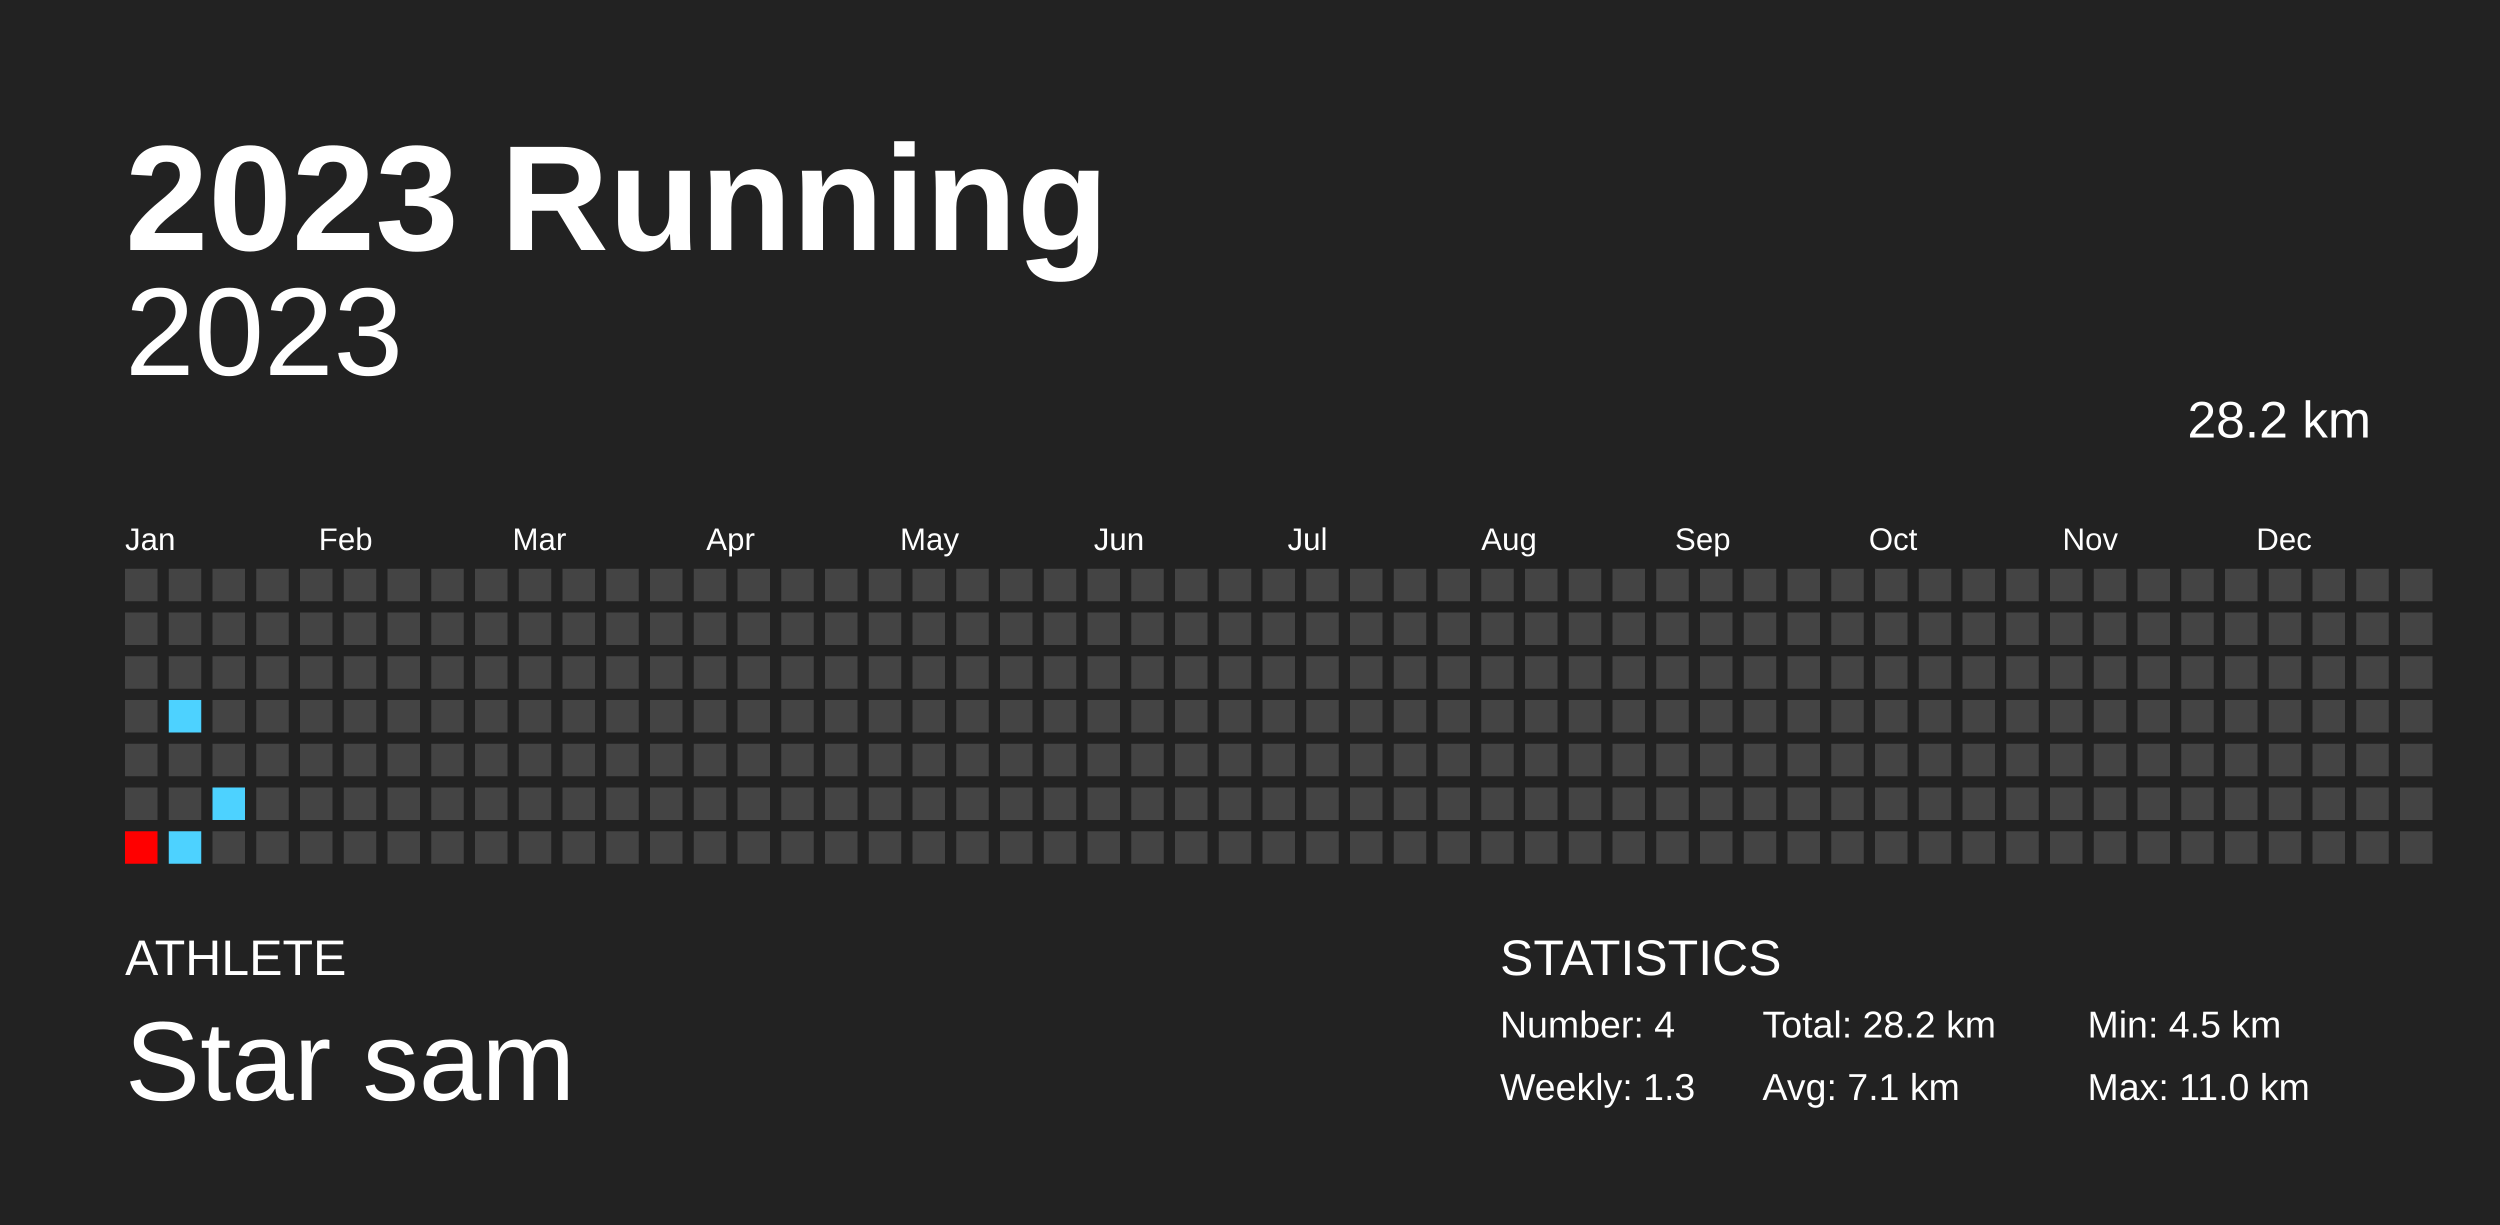
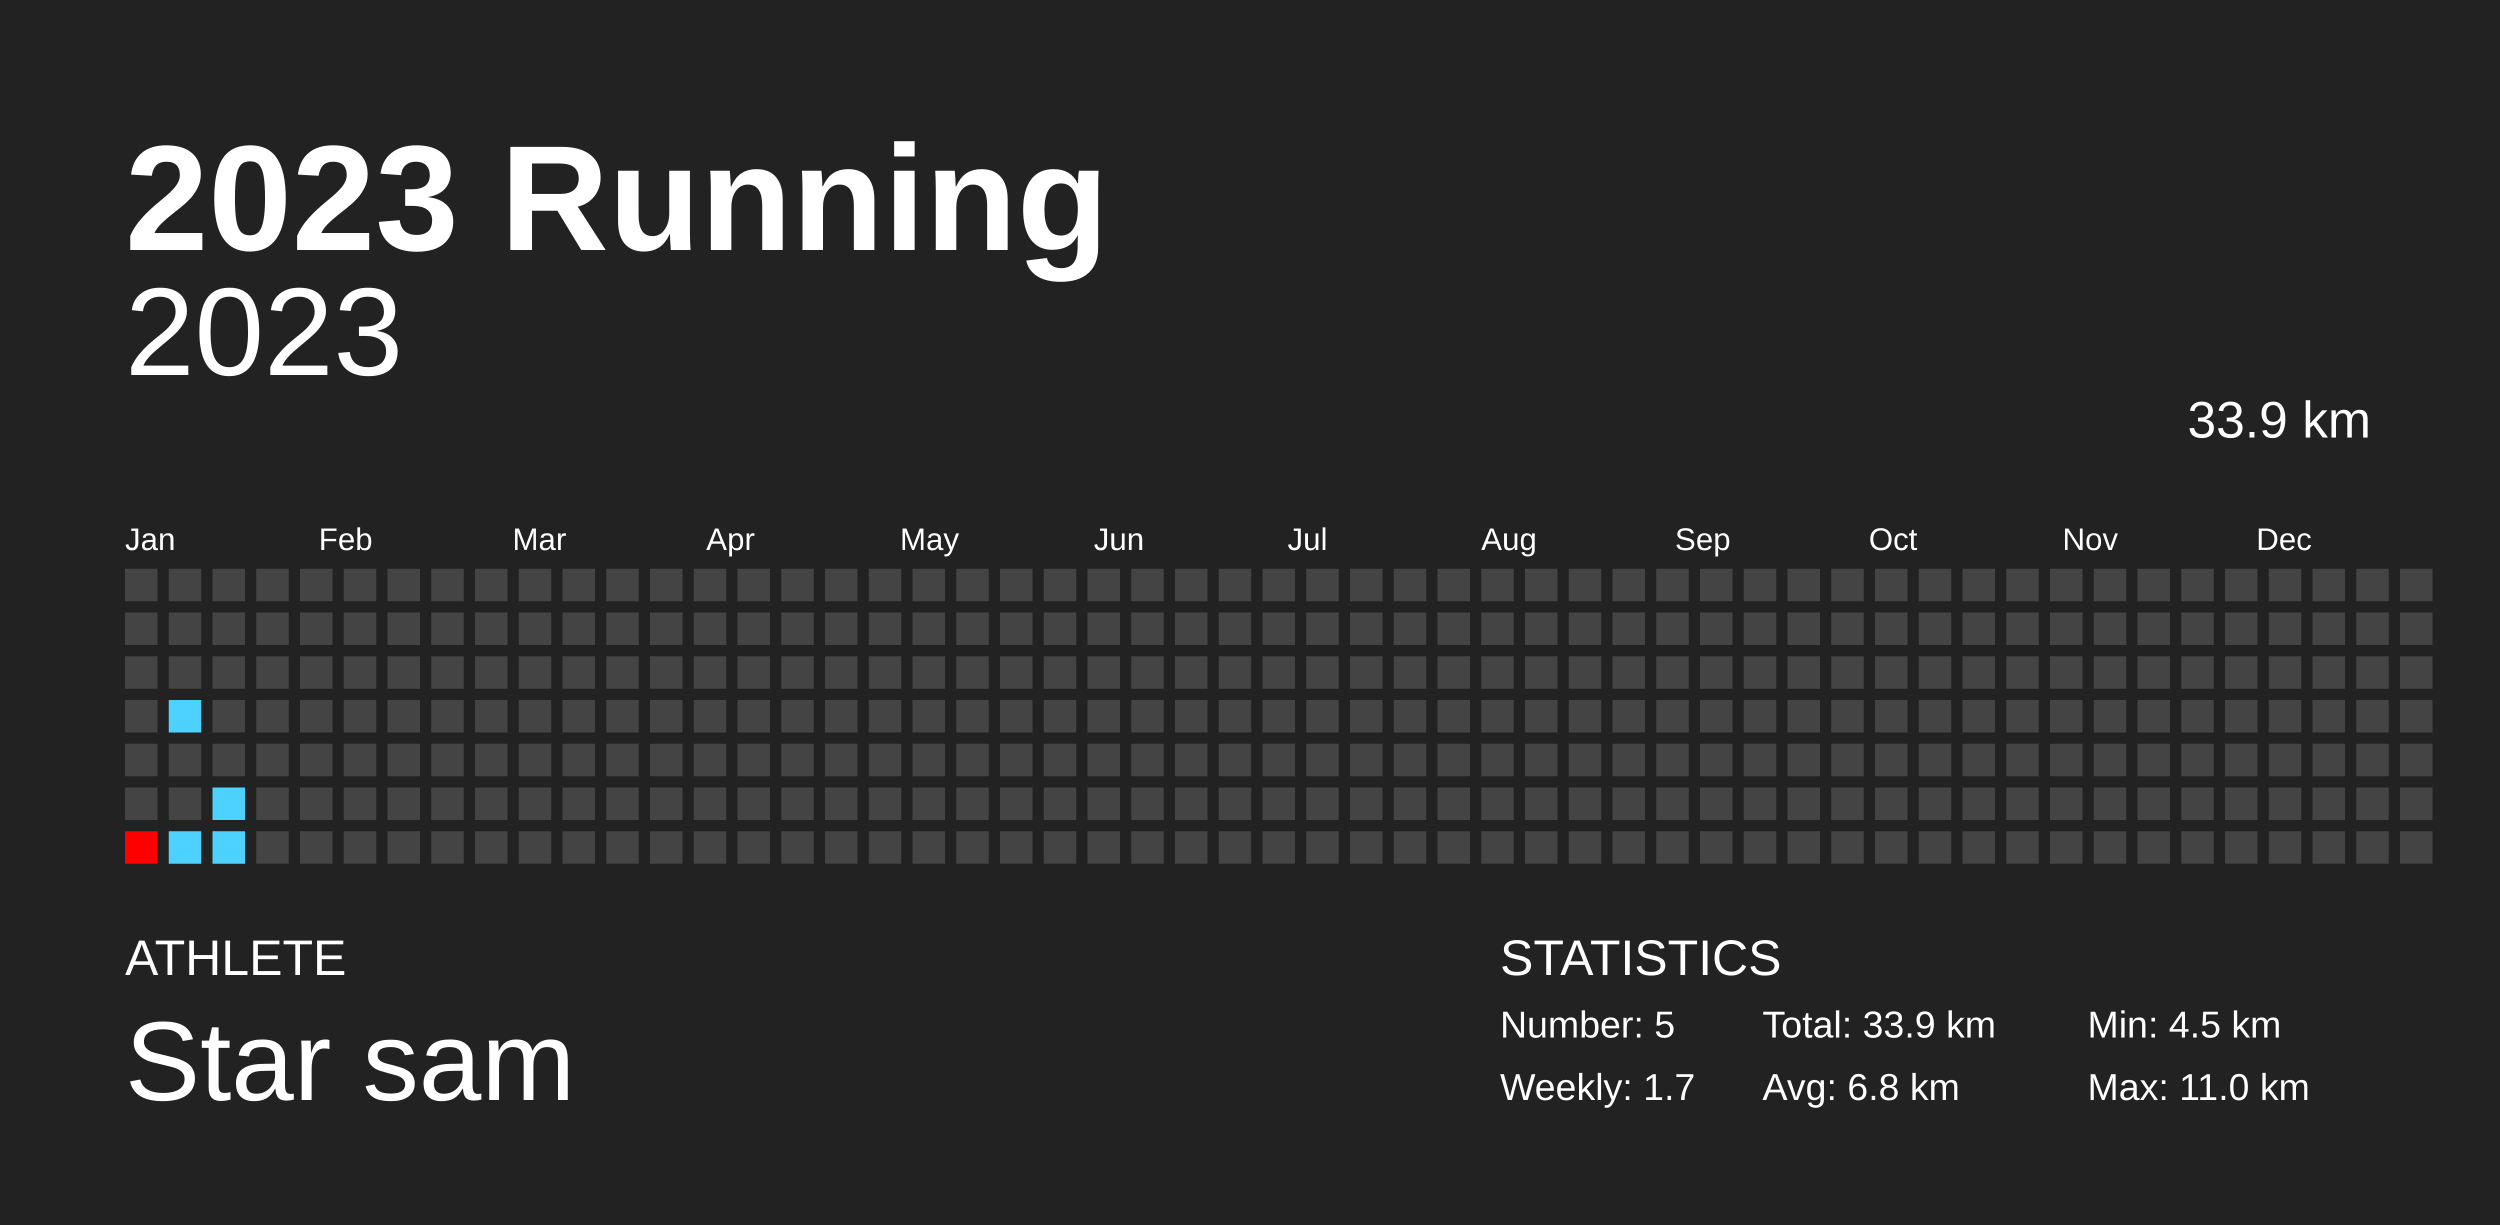
<svg xmlns="http://www.w3.org/2000/svg" baseProfile="full" height="98mm" version="1.1" viewBox="0,0,200,98" width="200mm">
  <defs />
  <rect fill="#222222" height="98" width="200" x="0" y="0" />
  <text fill="#FFFFFF" style="font-size:12px; font-family:Arial; font-weight:bold;" x="10" y="20">2023 Running</text>
  <text fill="#FFFFFF" style="font-size:4px; font-family:Arial" x="10" y="78">ATHLETE</text>
  <text fill="#FFFFFF" style="font-size:9px; font-family:Arial" x="10" y="88">Star sam</text>
  <text fill="#FFFFFF" style="font-size:4px; font-family:Arial" x="120" y="78">STATISTICS</text>
-   <text fill="#FFFFFF" style="font-size:3px; font-family:Arial" x="120" y="83">Number: 4</text>
-   <text fill="#FFFFFF" style="font-size:3px; font-family:Arial" x="120" y="88">Weekly: 1.3</text>
-   <text fill="#FFFFFF" style="font-size:3px; font-family:Arial" x="141" y="83">Total: 28.2 km</text>
-   <text fill="#FFFFFF" style="font-size:3px; font-family:Arial" x="141" y="88">Avg: 7.1 km</text>
+   <text fill="#FFFFFF" style="font-size:3px; font-family:Arial" x="120" y="83">Number: 5</text>
+   <text fill="#FFFFFF" style="font-size:3px; font-family:Arial" x="120" y="88">Weekly: 1.7</text>
+   <text fill="#FFFFFF" style="font-size:3px; font-family:Arial" x="141" y="83">Total: 33.9 km</text>
+   <text fill="#FFFFFF" style="font-size:3px; font-family:Arial" x="141" y="88">Avg: 6.8 km</text>
  <text fill="#FFFFFF" style="font-size:3px; font-family:Arial" x="167" y="83">Min: 4.5 km</text>
  <text fill="#FFFFFF" style="font-size:3px; font-family:Arial" x="167" y="88">Max: 11.0 km</text>
  <text alignment-baseline="hanging" fill="#FFFFFF" style="font-size:10.0px; font-family:Arial;" x="10" y="30">2023</text>
-   <text alignment-baseline="hanging" fill="#FFFFFF" style="font-size:4.125px; font-family:Arial;" x="175" y="35">28.2 km</text>
+   <text alignment-baseline="hanging" fill="#FFFFFF" style="font-size:4.125px; font-family:Arial;" x="175" y="35">33.9 km</text>
  <text fill="#FFFFFF" style="font-size:2.5px; font-family:Arial" x="10.0" y="44">Jan</text>
  <text fill="#FFFFFF" style="font-size:2.5px; font-family:Arial" x="25.5" y="44">Feb</text>
  <text fill="#FFFFFF" style="font-size:2.5px; font-family:Arial" x="41.0" y="44">Mar</text>
  <text fill="#FFFFFF" style="font-size:2.5px; font-family:Arial" x="56.5" y="44">Apr</text>
  <text fill="#FFFFFF" style="font-size:2.5px; font-family:Arial" x="72.0" y="44">May</text>
  <text fill="#FFFFFF" style="font-size:2.5px; font-family:Arial" x="87.5" y="44">Jun</text>
  <text fill="#FFFFFF" style="font-size:2.5px; font-family:Arial" x="103.0" y="44">Jul</text>
  <text fill="#FFFFFF" style="font-size:2.5px; font-family:Arial" x="118.5" y="44">Aug</text>
  <text fill="#FFFFFF" style="font-size:2.5px; font-family:Arial" x="134.0" y="44">Sep</text>
  <text fill="#FFFFFF" style="font-size:2.5px; font-family:Arial" x="149.5" y="44">Oct</text>
  <text fill="#FFFFFF" style="font-size:2.5px; font-family:Arial" x="165.0" y="44">Nov</text>
  <text fill="#FFFFFF" style="font-size:2.5px; font-family:Arial" x="180.5" y="44">Dec</text>
  <rect fill="#444444" height="2.6" width="2.6" x="10.0" y="45.5" />
  <rect fill="#444444" height="2.6" width="2.6" x="10.0" y="49.0" />
  <rect fill="#444444" height="2.6" width="2.6" x="10.0" y="52.5" />
  <rect fill="#444444" height="2.6" width="2.6" x="10.0" y="56.0" />
  <rect fill="#444444" height="2.6" width="2.6" x="10.0" y="59.5" />
  <rect fill="#444444" height="2.6" width="2.6" x="10.0" y="63.0" />
  <rect fill="#ff0000" height="2.6" width="2.6" x="10.0" y="66.5" />
  <rect fill="#444444" height="2.6" width="2.6" x="13.5" y="45.5" />
  <rect fill="#444444" height="2.6" width="2.6" x="13.5" y="49.0" />
  <rect fill="#444444" height="2.6" width="2.6" x="13.5" y="52.5" />
  <rect fill="#4dd2ff" height="2.6" width="2.6" x="13.5" y="56.0" />
  <rect fill="#444444" height="2.6" width="2.6" x="13.5" y="59.5" />
  <rect fill="#444444" height="2.6" width="2.6" x="13.5" y="63.0" />
  <rect fill="#4dd2ff" height="2.6" width="2.6" x="13.5" y="66.5" />
  <rect fill="#444444" height="2.6" width="2.6" x="17.0" y="45.5" />
  <rect fill="#444444" height="2.6" width="2.6" x="17.0" y="49.0" />
  <rect fill="#444444" height="2.6" width="2.6" x="17.0" y="52.5" />
  <rect fill="#444444" height="2.6" width="2.6" x="17.0" y="56.0" />
  <rect fill="#444444" height="2.6" width="2.6" x="17.0" y="59.5" />
  <rect fill="#4dd2ff" height="2.6" width="2.6" x="17.0" y="63.0" />
-   <rect fill="#444444" height="2.6" width="2.6" x="17.0" y="66.5" />
+   <rect fill="#4dd2ff" height="2.6" width="2.6" x="17.0" y="66.5" />
  <rect fill="#444444" height="2.6" width="2.6" x="20.5" y="45.5" />
  <rect fill="#444444" height="2.6" width="2.6" x="20.5" y="49.0" />
  <rect fill="#444444" height="2.6" width="2.6" x="20.5" y="52.5" />
  <rect fill="#444444" height="2.6" width="2.6" x="20.5" y="56.0" />
  <rect fill="#444444" height="2.6" width="2.6" x="20.5" y="59.5" />
  <rect fill="#444444" height="2.6" width="2.6" x="20.5" y="63.0" />
  <rect fill="#444444" height="2.6" width="2.6" x="20.5" y="66.5" />
  <rect fill="#444444" height="2.6" width="2.6" x="24.0" y="45.5" />
  <rect fill="#444444" height="2.6" width="2.6" x="24.0" y="49.0" />
  <rect fill="#444444" height="2.6" width="2.6" x="24.0" y="52.5" />
  <rect fill="#444444" height="2.6" width="2.6" x="24.0" y="56.0" />
  <rect fill="#444444" height="2.6" width="2.6" x="24.0" y="59.5" />
  <rect fill="#444444" height="2.6" width="2.6" x="24.0" y="63.0" />
  <rect fill="#444444" height="2.6" width="2.6" x="24.0" y="66.5" />
  <rect fill="#444444" height="2.6" width="2.6" x="27.5" y="45.5" />
  <rect fill="#444444" height="2.6" width="2.6" x="27.5" y="49.0" />
  <rect fill="#444444" height="2.6" width="2.6" x="27.5" y="52.5" />
  <rect fill="#444444" height="2.6" width="2.6" x="27.5" y="56.0" />
  <rect fill="#444444" height="2.6" width="2.6" x="27.5" y="59.5" />
  <rect fill="#444444" height="2.6" width="2.6" x="27.5" y="63.0" />
  <rect fill="#444444" height="2.6" width="2.6" x="27.5" y="66.5" />
  <rect fill="#444444" height="2.6" width="2.6" x="31.0" y="45.5" />
  <rect fill="#444444" height="2.6" width="2.6" x="31.0" y="49.0" />
  <rect fill="#444444" height="2.6" width="2.6" x="31.0" y="52.5" />
  <rect fill="#444444" height="2.6" width="2.6" x="31.0" y="56.0" />
  <rect fill="#444444" height="2.6" width="2.6" x="31.0" y="59.5" />
  <rect fill="#444444" height="2.6" width="2.6" x="31.0" y="63.0" />
  <rect fill="#444444" height="2.6" width="2.6" x="31.0" y="66.5" />
  <rect fill="#444444" height="2.6" width="2.6" x="34.5" y="45.5" />
  <rect fill="#444444" height="2.6" width="2.6" x="34.5" y="49.0" />
  <rect fill="#444444" height="2.6" width="2.6" x="34.5" y="52.5" />
  <rect fill="#444444" height="2.6" width="2.6" x="34.5" y="56.0" />
  <rect fill="#444444" height="2.6" width="2.6" x="34.5" y="59.5" />
  <rect fill="#444444" height="2.6" width="2.6" x="34.5" y="63.0" />
  <rect fill="#444444" height="2.6" width="2.6" x="34.5" y="66.5" />
  <rect fill="#444444" height="2.6" width="2.6" x="38.0" y="45.5" />
  <rect fill="#444444" height="2.6" width="2.6" x="38.0" y="49.0" />
  <rect fill="#444444" height="2.6" width="2.6" x="38.0" y="52.5" />
  <rect fill="#444444" height="2.6" width="2.6" x="38.0" y="56.0" />
  <rect fill="#444444" height="2.6" width="2.6" x="38.0" y="59.5" />
  <rect fill="#444444" height="2.6" width="2.6" x="38.0" y="63.0" />
  <rect fill="#444444" height="2.6" width="2.6" x="38.0" y="66.5" />
  <rect fill="#444444" height="2.6" width="2.6" x="41.5" y="45.5" />
  <rect fill="#444444" height="2.6" width="2.6" x="41.5" y="49.0" />
  <rect fill="#444444" height="2.6" width="2.6" x="41.5" y="52.5" />
  <rect fill="#444444" height="2.6" width="2.6" x="41.5" y="56.0" />
  <rect fill="#444444" height="2.6" width="2.6" x="41.5" y="59.5" />
  <rect fill="#444444" height="2.6" width="2.6" x="41.5" y="63.0" />
  <rect fill="#444444" height="2.6" width="2.6" x="41.5" y="66.5" />
  <rect fill="#444444" height="2.6" width="2.6" x="45.0" y="45.5" />
  <rect fill="#444444" height="2.6" width="2.6" x="45.0" y="49.0" />
  <rect fill="#444444" height="2.6" width="2.6" x="45.0" y="52.5" />
  <rect fill="#444444" height="2.6" width="2.6" x="45.0" y="56.0" />
  <rect fill="#444444" height="2.6" width="2.6" x="45.0" y="59.5" />
  <rect fill="#444444" height="2.6" width="2.6" x="45.0" y="63.0" />
  <rect fill="#444444" height="2.6" width="2.6" x="45.0" y="66.5" />
  <rect fill="#444444" height="2.6" width="2.6" x="48.5" y="45.5" />
  <rect fill="#444444" height="2.6" width="2.6" x="48.5" y="49.0" />
  <rect fill="#444444" height="2.6" width="2.6" x="48.5" y="52.5" />
  <rect fill="#444444" height="2.6" width="2.6" x="48.5" y="56.0" />
  <rect fill="#444444" height="2.6" width="2.6" x="48.5" y="59.5" />
  <rect fill="#444444" height="2.6" width="2.6" x="48.5" y="63.0" />
  <rect fill="#444444" height="2.6" width="2.6" x="48.5" y="66.5" />
  <rect fill="#444444" height="2.6" width="2.6" x="52.0" y="45.5" />
  <rect fill="#444444" height="2.6" width="2.6" x="52.0" y="49.0" />
  <rect fill="#444444" height="2.6" width="2.6" x="52.0" y="52.5" />
  <rect fill="#444444" height="2.6" width="2.6" x="52.0" y="56.0" />
  <rect fill="#444444" height="2.6" width="2.6" x="52.0" y="59.5" />
  <rect fill="#444444" height="2.6" width="2.6" x="52.0" y="63.0" />
  <rect fill="#444444" height="2.6" width="2.6" x="52.0" y="66.5" />
  <rect fill="#444444" height="2.6" width="2.6" x="55.5" y="45.5" />
  <rect fill="#444444" height="2.6" width="2.6" x="55.5" y="49.0" />
  <rect fill="#444444" height="2.6" width="2.6" x="55.5" y="52.5" />
  <rect fill="#444444" height="2.6" width="2.6" x="55.5" y="56.0" />
  <rect fill="#444444" height="2.6" width="2.6" x="55.5" y="59.5" />
  <rect fill="#444444" height="2.6" width="2.6" x="55.5" y="63.0" />
  <rect fill="#444444" height="2.6" width="2.6" x="55.5" y="66.5" />
  <rect fill="#444444" height="2.6" width="2.6" x="59.0" y="45.5" />
  <rect fill="#444444" height="2.6" width="2.6" x="59.0" y="49.0" />
  <rect fill="#444444" height="2.6" width="2.6" x="59.0" y="52.5" />
  <rect fill="#444444" height="2.6" width="2.6" x="59.0" y="56.0" />
  <rect fill="#444444" height="2.6" width="2.6" x="59.0" y="59.5" />
  <rect fill="#444444" height="2.6" width="2.6" x="59.0" y="63.0" />
  <rect fill="#444444" height="2.6" width="2.6" x="59.0" y="66.5" />
  <rect fill="#444444" height="2.6" width="2.6" x="62.5" y="45.5" />
  <rect fill="#444444" height="2.6" width="2.6" x="62.5" y="49.0" />
  <rect fill="#444444" height="2.6" width="2.6" x="62.5" y="52.5" />
  <rect fill="#444444" height="2.6" width="2.6" x="62.5" y="56.0" />
  <rect fill="#444444" height="2.6" width="2.6" x="62.5" y="59.5" />
  <rect fill="#444444" height="2.6" width="2.6" x="62.5" y="63.0" />
  <rect fill="#444444" height="2.6" width="2.6" x="62.5" y="66.5" />
  <rect fill="#444444" height="2.6" width="2.6" x="66.0" y="45.5" />
  <rect fill="#444444" height="2.6" width="2.6" x="66.0" y="49.0" />
  <rect fill="#444444" height="2.6" width="2.6" x="66.0" y="52.5" />
  <rect fill="#444444" height="2.6" width="2.6" x="66.0" y="56.0" />
  <rect fill="#444444" height="2.6" width="2.6" x="66.0" y="59.5" />
  <rect fill="#444444" height="2.6" width="2.6" x="66.0" y="63.0" />
  <rect fill="#444444" height="2.6" width="2.6" x="66.0" y="66.5" />
  <rect fill="#444444" height="2.6" width="2.6" x="69.5" y="45.5" />
  <rect fill="#444444" height="2.6" width="2.6" x="69.5" y="49.0" />
  <rect fill="#444444" height="2.6" width="2.6" x="69.5" y="52.5" />
  <rect fill="#444444" height="2.6" width="2.6" x="69.5" y="56.0" />
  <rect fill="#444444" height="2.6" width="2.6" x="69.5" y="59.5" />
  <rect fill="#444444" height="2.6" width="2.6" x="69.5" y="63.0" />
  <rect fill="#444444" height="2.6" width="2.6" x="69.5" y="66.5" />
  <rect fill="#444444" height="2.6" width="2.6" x="73.0" y="45.5" />
  <rect fill="#444444" height="2.6" width="2.6" x="73.0" y="49.0" />
  <rect fill="#444444" height="2.6" width="2.6" x="73.0" y="52.5" />
  <rect fill="#444444" height="2.6" width="2.6" x="73.0" y="56.0" />
  <rect fill="#444444" height="2.6" width="2.6" x="73.0" y="59.5" />
  <rect fill="#444444" height="2.6" width="2.6" x="73.0" y="63.0" />
  <rect fill="#444444" height="2.6" width="2.6" x="73.0" y="66.5" />
  <rect fill="#444444" height="2.6" width="2.6" x="76.5" y="45.5" />
  <rect fill="#444444" height="2.6" width="2.6" x="76.5" y="49.0" />
  <rect fill="#444444" height="2.6" width="2.6" x="76.5" y="52.5" />
  <rect fill="#444444" height="2.6" width="2.6" x="76.5" y="56.0" />
  <rect fill="#444444" height="2.6" width="2.6" x="76.5" y="59.5" />
  <rect fill="#444444" height="2.6" width="2.6" x="76.5" y="63.0" />
  <rect fill="#444444" height="2.6" width="2.6" x="76.5" y="66.5" />
  <rect fill="#444444" height="2.6" width="2.6" x="80.0" y="45.5" />
  <rect fill="#444444" height="2.6" width="2.6" x="80.0" y="49.0" />
  <rect fill="#444444" height="2.6" width="2.6" x="80.0" y="52.5" />
  <rect fill="#444444" height="2.6" width="2.6" x="80.0" y="56.0" />
  <rect fill="#444444" height="2.6" width="2.6" x="80.0" y="59.5" />
  <rect fill="#444444" height="2.6" width="2.6" x="80.0" y="63.0" />
  <rect fill="#444444" height="2.6" width="2.6" x="80.0" y="66.5" />
  <rect fill="#444444" height="2.6" width="2.6" x="83.5" y="45.5" />
  <rect fill="#444444" height="2.6" width="2.6" x="83.5" y="49.0" />
  <rect fill="#444444" height="2.6" width="2.6" x="83.5" y="52.5" />
  <rect fill="#444444" height="2.6" width="2.6" x="83.5" y="56.0" />
  <rect fill="#444444" height="2.6" width="2.6" x="83.5" y="59.5" />
  <rect fill="#444444" height="2.6" width="2.6" x="83.5" y="63.0" />
  <rect fill="#444444" height="2.6" width="2.6" x="83.5" y="66.5" />
  <rect fill="#444444" height="2.6" width="2.6" x="87.0" y="45.5" />
  <rect fill="#444444" height="2.6" width="2.6" x="87.0" y="49.0" />
  <rect fill="#444444" height="2.6" width="2.6" x="87.0" y="52.5" />
  <rect fill="#444444" height="2.6" width="2.6" x="87.0" y="56.0" />
  <rect fill="#444444" height="2.6" width="2.6" x="87.0" y="59.5" />
  <rect fill="#444444" height="2.6" width="2.6" x="87.0" y="63.0" />
  <rect fill="#444444" height="2.6" width="2.6" x="87.0" y="66.5" />
  <rect fill="#444444" height="2.6" width="2.6" x="90.5" y="45.5" />
  <rect fill="#444444" height="2.6" width="2.6" x="90.5" y="49.0" />
  <rect fill="#444444" height="2.6" width="2.6" x="90.5" y="52.5" />
  <rect fill="#444444" height="2.6" width="2.6" x="90.5" y="56.0" />
  <rect fill="#444444" height="2.6" width="2.6" x="90.5" y="59.5" />
  <rect fill="#444444" height="2.6" width="2.6" x="90.5" y="63.0" />
  <rect fill="#444444" height="2.6" width="2.6" x="90.5" y="66.5" />
  <rect fill="#444444" height="2.6" width="2.6" x="94.0" y="45.5" />
  <rect fill="#444444" height="2.6" width="2.6" x="94.0" y="49.0" />
  <rect fill="#444444" height="2.6" width="2.6" x="94.0" y="52.5" />
  <rect fill="#444444" height="2.6" width="2.6" x="94.0" y="56.0" />
  <rect fill="#444444" height="2.6" width="2.6" x="94.0" y="59.5" />
  <rect fill="#444444" height="2.6" width="2.6" x="94.0" y="63.0" />
  <rect fill="#444444" height="2.6" width="2.6" x="94.0" y="66.5" />
  <rect fill="#444444" height="2.6" width="2.6" x="97.5" y="45.5" />
  <rect fill="#444444" height="2.6" width="2.6" x="97.5" y="49.0" />
  <rect fill="#444444" height="2.6" width="2.6" x="97.5" y="52.5" />
  <rect fill="#444444" height="2.6" width="2.6" x="97.5" y="56.0" />
  <rect fill="#444444" height="2.6" width="2.6" x="97.5" y="59.5" />
  <rect fill="#444444" height="2.6" width="2.6" x="97.5" y="63.0" />
  <rect fill="#444444" height="2.6" width="2.6" x="97.5" y="66.5" />
  <rect fill="#444444" height="2.6" width="2.6" x="101.0" y="45.5" />
  <rect fill="#444444" height="2.6" width="2.6" x="101.0" y="49.0" />
  <rect fill="#444444" height="2.6" width="2.6" x="101.0" y="52.5" />
  <rect fill="#444444" height="2.6" width="2.6" x="101.0" y="56.0" />
  <rect fill="#444444" height="2.6" width="2.6" x="101.0" y="59.5" />
  <rect fill="#444444" height="2.6" width="2.6" x="101.0" y="63.0" />
  <rect fill="#444444" height="2.6" width="2.6" x="101.0" y="66.5" />
  <rect fill="#444444" height="2.6" width="2.6" x="104.5" y="45.5" />
  <rect fill="#444444" height="2.6" width="2.6" x="104.5" y="49.0" />
  <rect fill="#444444" height="2.6" width="2.6" x="104.5" y="52.5" />
  <rect fill="#444444" height="2.6" width="2.6" x="104.5" y="56.0" />
  <rect fill="#444444" height="2.6" width="2.6" x="104.5" y="59.5" />
  <rect fill="#444444" height="2.6" width="2.6" x="104.5" y="63.0" />
  <rect fill="#444444" height="2.6" width="2.6" x="104.5" y="66.5" />
  <rect fill="#444444" height="2.6" width="2.6" x="108.0" y="45.5" />
  <rect fill="#444444" height="2.6" width="2.6" x="108.0" y="49.0" />
  <rect fill="#444444" height="2.6" width="2.6" x="108.0" y="52.5" />
  <rect fill="#444444" height="2.6" width="2.6" x="108.0" y="56.0" />
  <rect fill="#444444" height="2.6" width="2.6" x="108.0" y="59.5" />
  <rect fill="#444444" height="2.6" width="2.6" x="108.0" y="63.0" />
  <rect fill="#444444" height="2.6" width="2.6" x="108.0" y="66.5" />
  <rect fill="#444444" height="2.6" width="2.6" x="111.5" y="45.5" />
  <rect fill="#444444" height="2.6" width="2.6" x="111.5" y="49.0" />
  <rect fill="#444444" height="2.6" width="2.6" x="111.5" y="52.5" />
  <rect fill="#444444" height="2.6" width="2.6" x="111.5" y="56.0" />
  <rect fill="#444444" height="2.6" width="2.6" x="111.5" y="59.5" />
  <rect fill="#444444" height="2.6" width="2.6" x="111.5" y="63.0" />
  <rect fill="#444444" height="2.6" width="2.6" x="111.5" y="66.5" />
  <rect fill="#444444" height="2.6" width="2.6" x="115.0" y="45.5" />
  <rect fill="#444444" height="2.6" width="2.6" x="115.0" y="49.0" />
  <rect fill="#444444" height="2.6" width="2.6" x="115.0" y="52.5" />
  <rect fill="#444444" height="2.6" width="2.6" x="115.0" y="56.0" />
  <rect fill="#444444" height="2.6" width="2.6" x="115.0" y="59.5" />
  <rect fill="#444444" height="2.6" width="2.6" x="115.0" y="63.0" />
  <rect fill="#444444" height="2.6" width="2.6" x="115.0" y="66.5" />
  <rect fill="#444444" height="2.6" width="2.6" x="118.5" y="45.5" />
  <rect fill="#444444" height="2.6" width="2.6" x="118.5" y="49.0" />
  <rect fill="#444444" height="2.6" width="2.6" x="118.5" y="52.5" />
  <rect fill="#444444" height="2.6" width="2.6" x="118.5" y="56.0" />
  <rect fill="#444444" height="2.6" width="2.6" x="118.5" y="59.5" />
  <rect fill="#444444" height="2.6" width="2.6" x="118.5" y="63.0" />
  <rect fill="#444444" height="2.6" width="2.6" x="118.5" y="66.5" />
  <rect fill="#444444" height="2.6" width="2.6" x="122.0" y="45.5" />
  <rect fill="#444444" height="2.6" width="2.6" x="122.0" y="49.0" />
  <rect fill="#444444" height="2.6" width="2.6" x="122.0" y="52.5" />
  <rect fill="#444444" height="2.6" width="2.6" x="122.0" y="56.0" />
  <rect fill="#444444" height="2.6" width="2.6" x="122.0" y="59.5" />
  <rect fill="#444444" height="2.6" width="2.6" x="122.0" y="63.0" />
  <rect fill="#444444" height="2.6" width="2.6" x="122.0" y="66.5" />
  <rect fill="#444444" height="2.6" width="2.6" x="125.5" y="45.5" />
  <rect fill="#444444" height="2.6" width="2.6" x="125.5" y="49.0" />
  <rect fill="#444444" height="2.6" width="2.6" x="125.5" y="52.5" />
  <rect fill="#444444" height="2.6" width="2.6" x="125.5" y="56.0" />
  <rect fill="#444444" height="2.6" width="2.6" x="125.5" y="59.5" />
  <rect fill="#444444" height="2.6" width="2.6" x="125.5" y="63.0" />
  <rect fill="#444444" height="2.6" width="2.6" x="125.5" y="66.5" />
  <rect fill="#444444" height="2.6" width="2.6" x="129.0" y="45.5" />
  <rect fill="#444444" height="2.6" width="2.6" x="129.0" y="49.0" />
  <rect fill="#444444" height="2.6" width="2.6" x="129.0" y="52.5" />
  <rect fill="#444444" height="2.6" width="2.6" x="129.0" y="56.0" />
  <rect fill="#444444" height="2.6" width="2.6" x="129.0" y="59.5" />
  <rect fill="#444444" height="2.6" width="2.6" x="129.0" y="63.0" />
  <rect fill="#444444" height="2.6" width="2.6" x="129.0" y="66.5" />
  <rect fill="#444444" height="2.6" width="2.6" x="132.5" y="45.5" />
  <rect fill="#444444" height="2.6" width="2.6" x="132.5" y="49.0" />
  <rect fill="#444444" height="2.6" width="2.6" x="132.5" y="52.5" />
  <rect fill="#444444" height="2.6" width="2.6" x="132.5" y="56.0" />
  <rect fill="#444444" height="2.6" width="2.6" x="132.5" y="59.5" />
  <rect fill="#444444" height="2.6" width="2.6" x="132.5" y="63.0" />
  <rect fill="#444444" height="2.6" width="2.6" x="132.5" y="66.5" />
  <rect fill="#444444" height="2.6" width="2.6" x="136.0" y="45.5" />
  <rect fill="#444444" height="2.6" width="2.6" x="136.0" y="49.0" />
  <rect fill="#444444" height="2.6" width="2.6" x="136.0" y="52.5" />
  <rect fill="#444444" height="2.6" width="2.6" x="136.0" y="56.0" />
  <rect fill="#444444" height="2.6" width="2.6" x="136.0" y="59.5" />
  <rect fill="#444444" height="2.6" width="2.6" x="136.0" y="63.0" />
  <rect fill="#444444" height="2.6" width="2.6" x="136.0" y="66.5" />
  <rect fill="#444444" height="2.6" width="2.6" x="139.5" y="45.5" />
  <rect fill="#444444" height="2.6" width="2.6" x="139.5" y="49.0" />
  <rect fill="#444444" height="2.6" width="2.6" x="139.5" y="52.5" />
  <rect fill="#444444" height="2.6" width="2.6" x="139.5" y="56.0" />
  <rect fill="#444444" height="2.6" width="2.6" x="139.5" y="59.5" />
  <rect fill="#444444" height="2.6" width="2.6" x="139.5" y="63.0" />
  <rect fill="#444444" height="2.6" width="2.6" x="139.5" y="66.5" />
  <rect fill="#444444" height="2.6" width="2.6" x="143.0" y="45.5" />
  <rect fill="#444444" height="2.6" width="2.6" x="143.0" y="49.0" />
  <rect fill="#444444" height="2.6" width="2.6" x="143.0" y="52.5" />
  <rect fill="#444444" height="2.6" width="2.6" x="143.0" y="56.0" />
  <rect fill="#444444" height="2.6" width="2.6" x="143.0" y="59.5" />
  <rect fill="#444444" height="2.6" width="2.6" x="143.0" y="63.0" />
  <rect fill="#444444" height="2.6" width="2.6" x="143.0" y="66.5" />
  <rect fill="#444444" height="2.6" width="2.6" x="146.5" y="45.5" />
  <rect fill="#444444" height="2.6" width="2.6" x="146.5" y="49.0" />
  <rect fill="#444444" height="2.6" width="2.6" x="146.5" y="52.5" />
  <rect fill="#444444" height="2.6" width="2.6" x="146.5" y="56.0" />
  <rect fill="#444444" height="2.6" width="2.6" x="146.5" y="59.5" />
  <rect fill="#444444" height="2.6" width="2.6" x="146.5" y="63.0" />
  <rect fill="#444444" height="2.6" width="2.6" x="146.5" y="66.5" />
  <rect fill="#444444" height="2.6" width="2.6" x="150.0" y="45.5" />
  <rect fill="#444444" height="2.6" width="2.6" x="150.0" y="49.0" />
  <rect fill="#444444" height="2.6" width="2.6" x="150.0" y="52.5" />
  <rect fill="#444444" height="2.6" width="2.6" x="150.0" y="56.0" />
  <rect fill="#444444" height="2.6" width="2.6" x="150.0" y="59.5" />
  <rect fill="#444444" height="2.6" width="2.6" x="150.0" y="63.0" />
  <rect fill="#444444" height="2.6" width="2.6" x="150.0" y="66.5" />
  <rect fill="#444444" height="2.6" width="2.6" x="153.5" y="45.5" />
  <rect fill="#444444" height="2.6" width="2.6" x="153.5" y="49.0" />
  <rect fill="#444444" height="2.6" width="2.6" x="153.5" y="52.5" />
  <rect fill="#444444" height="2.6" width="2.6" x="153.5" y="56.0" />
  <rect fill="#444444" height="2.6" width="2.6" x="153.5" y="59.5" />
  <rect fill="#444444" height="2.6" width="2.6" x="153.5" y="63.0" />
  <rect fill="#444444" height="2.6" width="2.6" x="153.5" y="66.5" />
  <rect fill="#444444" height="2.6" width="2.6" x="157.0" y="45.5" />
  <rect fill="#444444" height="2.6" width="2.6" x="157.0" y="49.0" />
  <rect fill="#444444" height="2.6" width="2.6" x="157.0" y="52.5" />
  <rect fill="#444444" height="2.6" width="2.6" x="157.0" y="56.0" />
  <rect fill="#444444" height="2.6" width="2.6" x="157.0" y="59.5" />
  <rect fill="#444444" height="2.6" width="2.6" x="157.0" y="63.0" />
  <rect fill="#444444" height="2.6" width="2.6" x="157.0" y="66.5" />
  <rect fill="#444444" height="2.6" width="2.6" x="160.5" y="45.5" />
  <rect fill="#444444" height="2.6" width="2.6" x="160.5" y="49.0" />
  <rect fill="#444444" height="2.6" width="2.6" x="160.5" y="52.5" />
  <rect fill="#444444" height="2.6" width="2.6" x="160.5" y="56.0" />
  <rect fill="#444444" height="2.6" width="2.6" x="160.5" y="59.5" />
  <rect fill="#444444" height="2.6" width="2.6" x="160.5" y="63.0" />
  <rect fill="#444444" height="2.6" width="2.6" x="160.5" y="66.5" />
  <rect fill="#444444" height="2.6" width="2.6" x="164.0" y="45.5" />
  <rect fill="#444444" height="2.6" width="2.6" x="164.0" y="49.0" />
  <rect fill="#444444" height="2.6" width="2.6" x="164.0" y="52.5" />
  <rect fill="#444444" height="2.6" width="2.6" x="164.0" y="56.0" />
  <rect fill="#444444" height="2.6" width="2.6" x="164.0" y="59.5" />
  <rect fill="#444444" height="2.6" width="2.6" x="164.0" y="63.0" />
  <rect fill="#444444" height="2.6" width="2.6" x="164.0" y="66.5" />
  <rect fill="#444444" height="2.6" width="2.6" x="167.5" y="45.5" />
  <rect fill="#444444" height="2.6" width="2.6" x="167.5" y="49.0" />
  <rect fill="#444444" height="2.6" width="2.6" x="167.5" y="52.5" />
  <rect fill="#444444" height="2.6" width="2.6" x="167.5" y="56.0" />
  <rect fill="#444444" height="2.6" width="2.6" x="167.5" y="59.5" />
  <rect fill="#444444" height="2.6" width="2.6" x="167.5" y="63.0" />
  <rect fill="#444444" height="2.6" width="2.6" x="167.5" y="66.5" />
  <rect fill="#444444" height="2.6" width="2.6" x="171.0" y="45.5" />
  <rect fill="#444444" height="2.6" width="2.6" x="171.0" y="49.0" />
  <rect fill="#444444" height="2.6" width="2.6" x="171.0" y="52.5" />
  <rect fill="#444444" height="2.6" width="2.6" x="171.0" y="56.0" />
  <rect fill="#444444" height="2.6" width="2.6" x="171.0" y="59.5" />
  <rect fill="#444444" height="2.6" width="2.6" x="171.0" y="63.0" />
  <rect fill="#444444" height="2.6" width="2.6" x="171.0" y="66.5" />
  <rect fill="#444444" height="2.6" width="2.6" x="174.5" y="45.5" />
  <rect fill="#444444" height="2.6" width="2.6" x="174.5" y="49.0" />
  <rect fill="#444444" height="2.6" width="2.6" x="174.5" y="52.5" />
  <rect fill="#444444" height="2.6" width="2.6" x="174.5" y="56.0" />
  <rect fill="#444444" height="2.6" width="2.6" x="174.5" y="59.5" />
  <rect fill="#444444" height="2.6" width="2.6" x="174.5" y="63.0" />
  <rect fill="#444444" height="2.6" width="2.6" x="174.5" y="66.5" />
  <rect fill="#444444" height="2.6" width="2.6" x="178.0" y="45.5" />
  <rect fill="#444444" height="2.6" width="2.6" x="178.0" y="49.0" />
  <rect fill="#444444" height="2.6" width="2.6" x="178.0" y="52.5" />
  <rect fill="#444444" height="2.6" width="2.6" x="178.0" y="56.0" />
  <rect fill="#444444" height="2.6" width="2.6" x="178.0" y="59.5" />
  <rect fill="#444444" height="2.6" width="2.6" x="178.0" y="63.0" />
  <rect fill="#444444" height="2.6" width="2.6" x="178.0" y="66.5" />
  <rect fill="#444444" height="2.6" width="2.6" x="181.5" y="45.5" />
  <rect fill="#444444" height="2.6" width="2.6" x="181.5" y="49.0" />
  <rect fill="#444444" height="2.6" width="2.6" x="181.5" y="52.5" />
  <rect fill="#444444" height="2.6" width="2.6" x="181.5" y="56.0" />
  <rect fill="#444444" height="2.6" width="2.6" x="181.5" y="59.5" />
  <rect fill="#444444" height="2.6" width="2.6" x="181.5" y="63.0" />
  <rect fill="#444444" height="2.6" width="2.6" x="181.5" y="66.5" />
  <rect fill="#444444" height="2.6" width="2.6" x="185.0" y="45.5" />
  <rect fill="#444444" height="2.6" width="2.6" x="185.0" y="49.0" />
  <rect fill="#444444" height="2.6" width="2.6" x="185.0" y="52.5" />
  <rect fill="#444444" height="2.6" width="2.6" x="185.0" y="56.0" />
  <rect fill="#444444" height="2.6" width="2.6" x="185.0" y="59.5" />
  <rect fill="#444444" height="2.6" width="2.6" x="185.0" y="63.0" />
  <rect fill="#444444" height="2.6" width="2.6" x="185.0" y="66.5" />
  <rect fill="#444444" height="2.6" width="2.6" x="188.5" y="45.5" />
  <rect fill="#444444" height="2.6" width="2.6" x="188.5" y="49.0" />
  <rect fill="#444444" height="2.6" width="2.6" x="188.5" y="52.5" />
  <rect fill="#444444" height="2.6" width="2.6" x="188.5" y="56.0" />
  <rect fill="#444444" height="2.6" width="2.6" x="188.5" y="59.5" />
  <rect fill="#444444" height="2.6" width="2.6" x="188.5" y="63.0" />
  <rect fill="#444444" height="2.6" width="2.6" x="188.5" y="66.5" />
  <rect fill="#444444" height="2.6" width="2.6" x="192.0" y="45.5" />
  <rect fill="#444444" height="2.6" width="2.6" x="192.0" y="49.0" />
  <rect fill="#444444" height="2.6" width="2.6" x="192.0" y="52.5" />
  <rect fill="#444444" height="2.6" width="2.6" x="192.0" y="56.0" />
  <rect fill="#444444" height="2.6" width="2.6" x="192.0" y="59.5" />
  <rect fill="#444444" height="2.6" width="2.6" x="192.0" y="63.0" />
  <rect fill="#444444" height="2.6" width="2.6" x="192.0" y="66.5" />
</svg>
